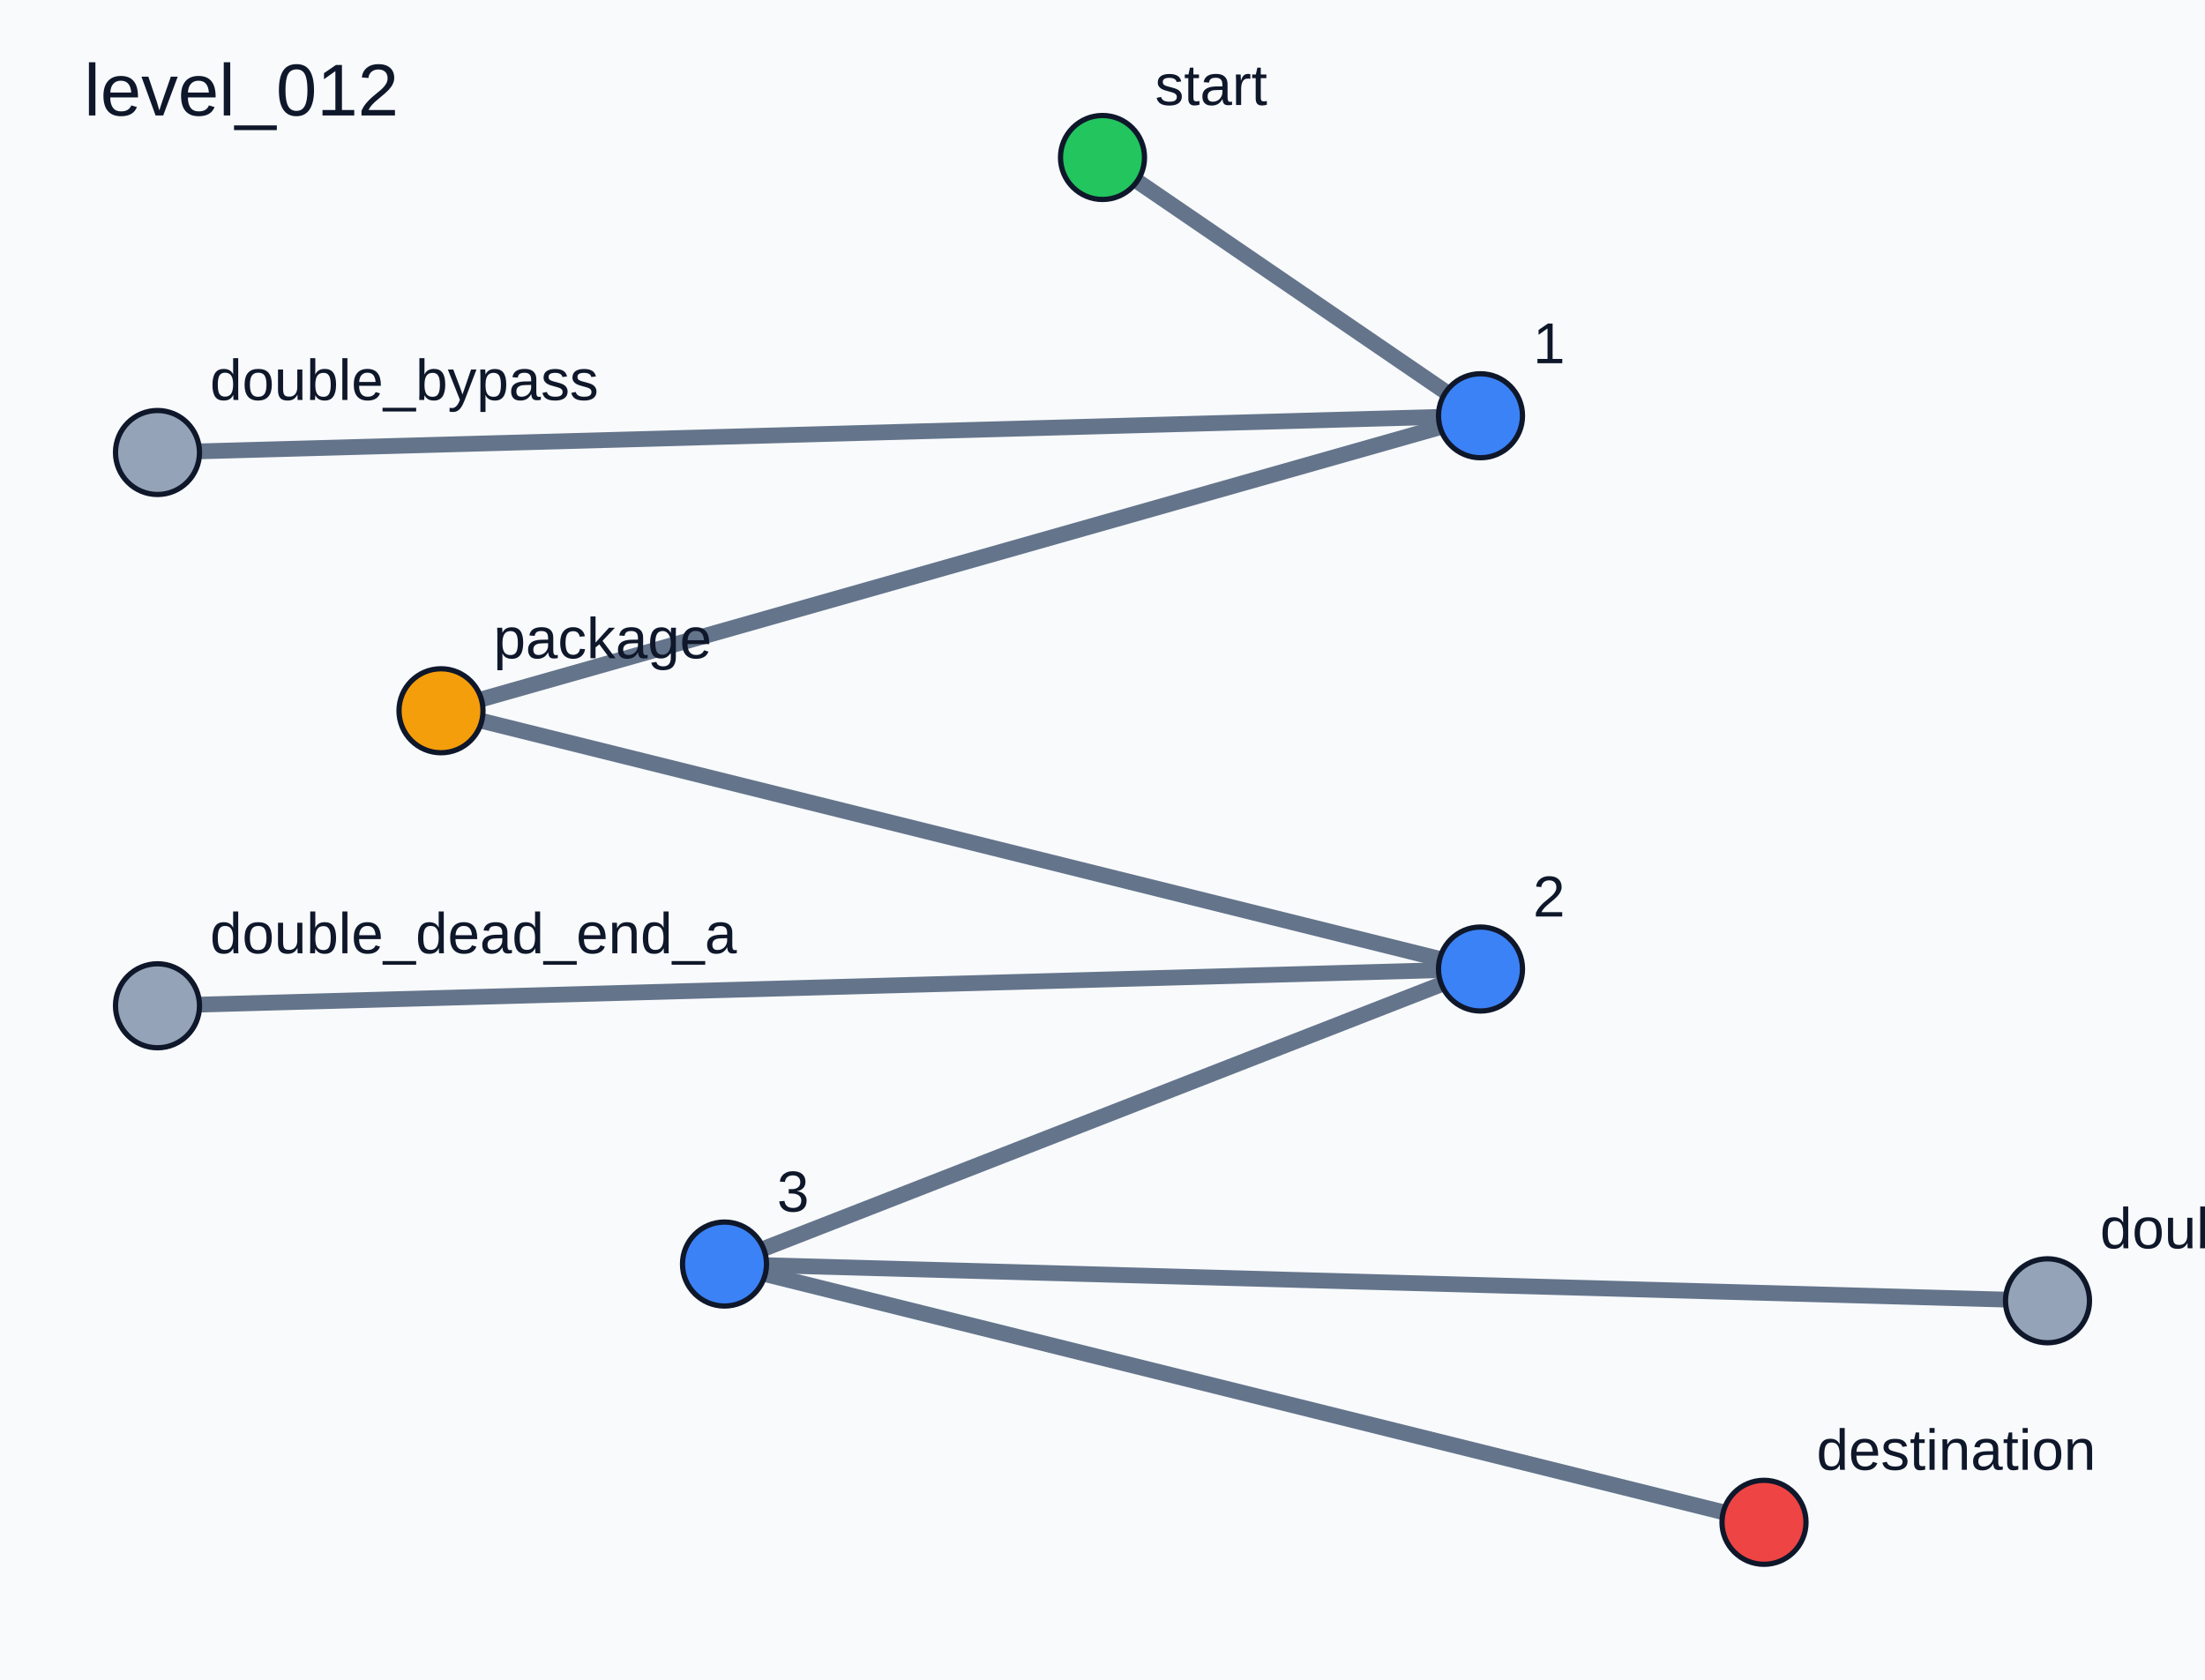
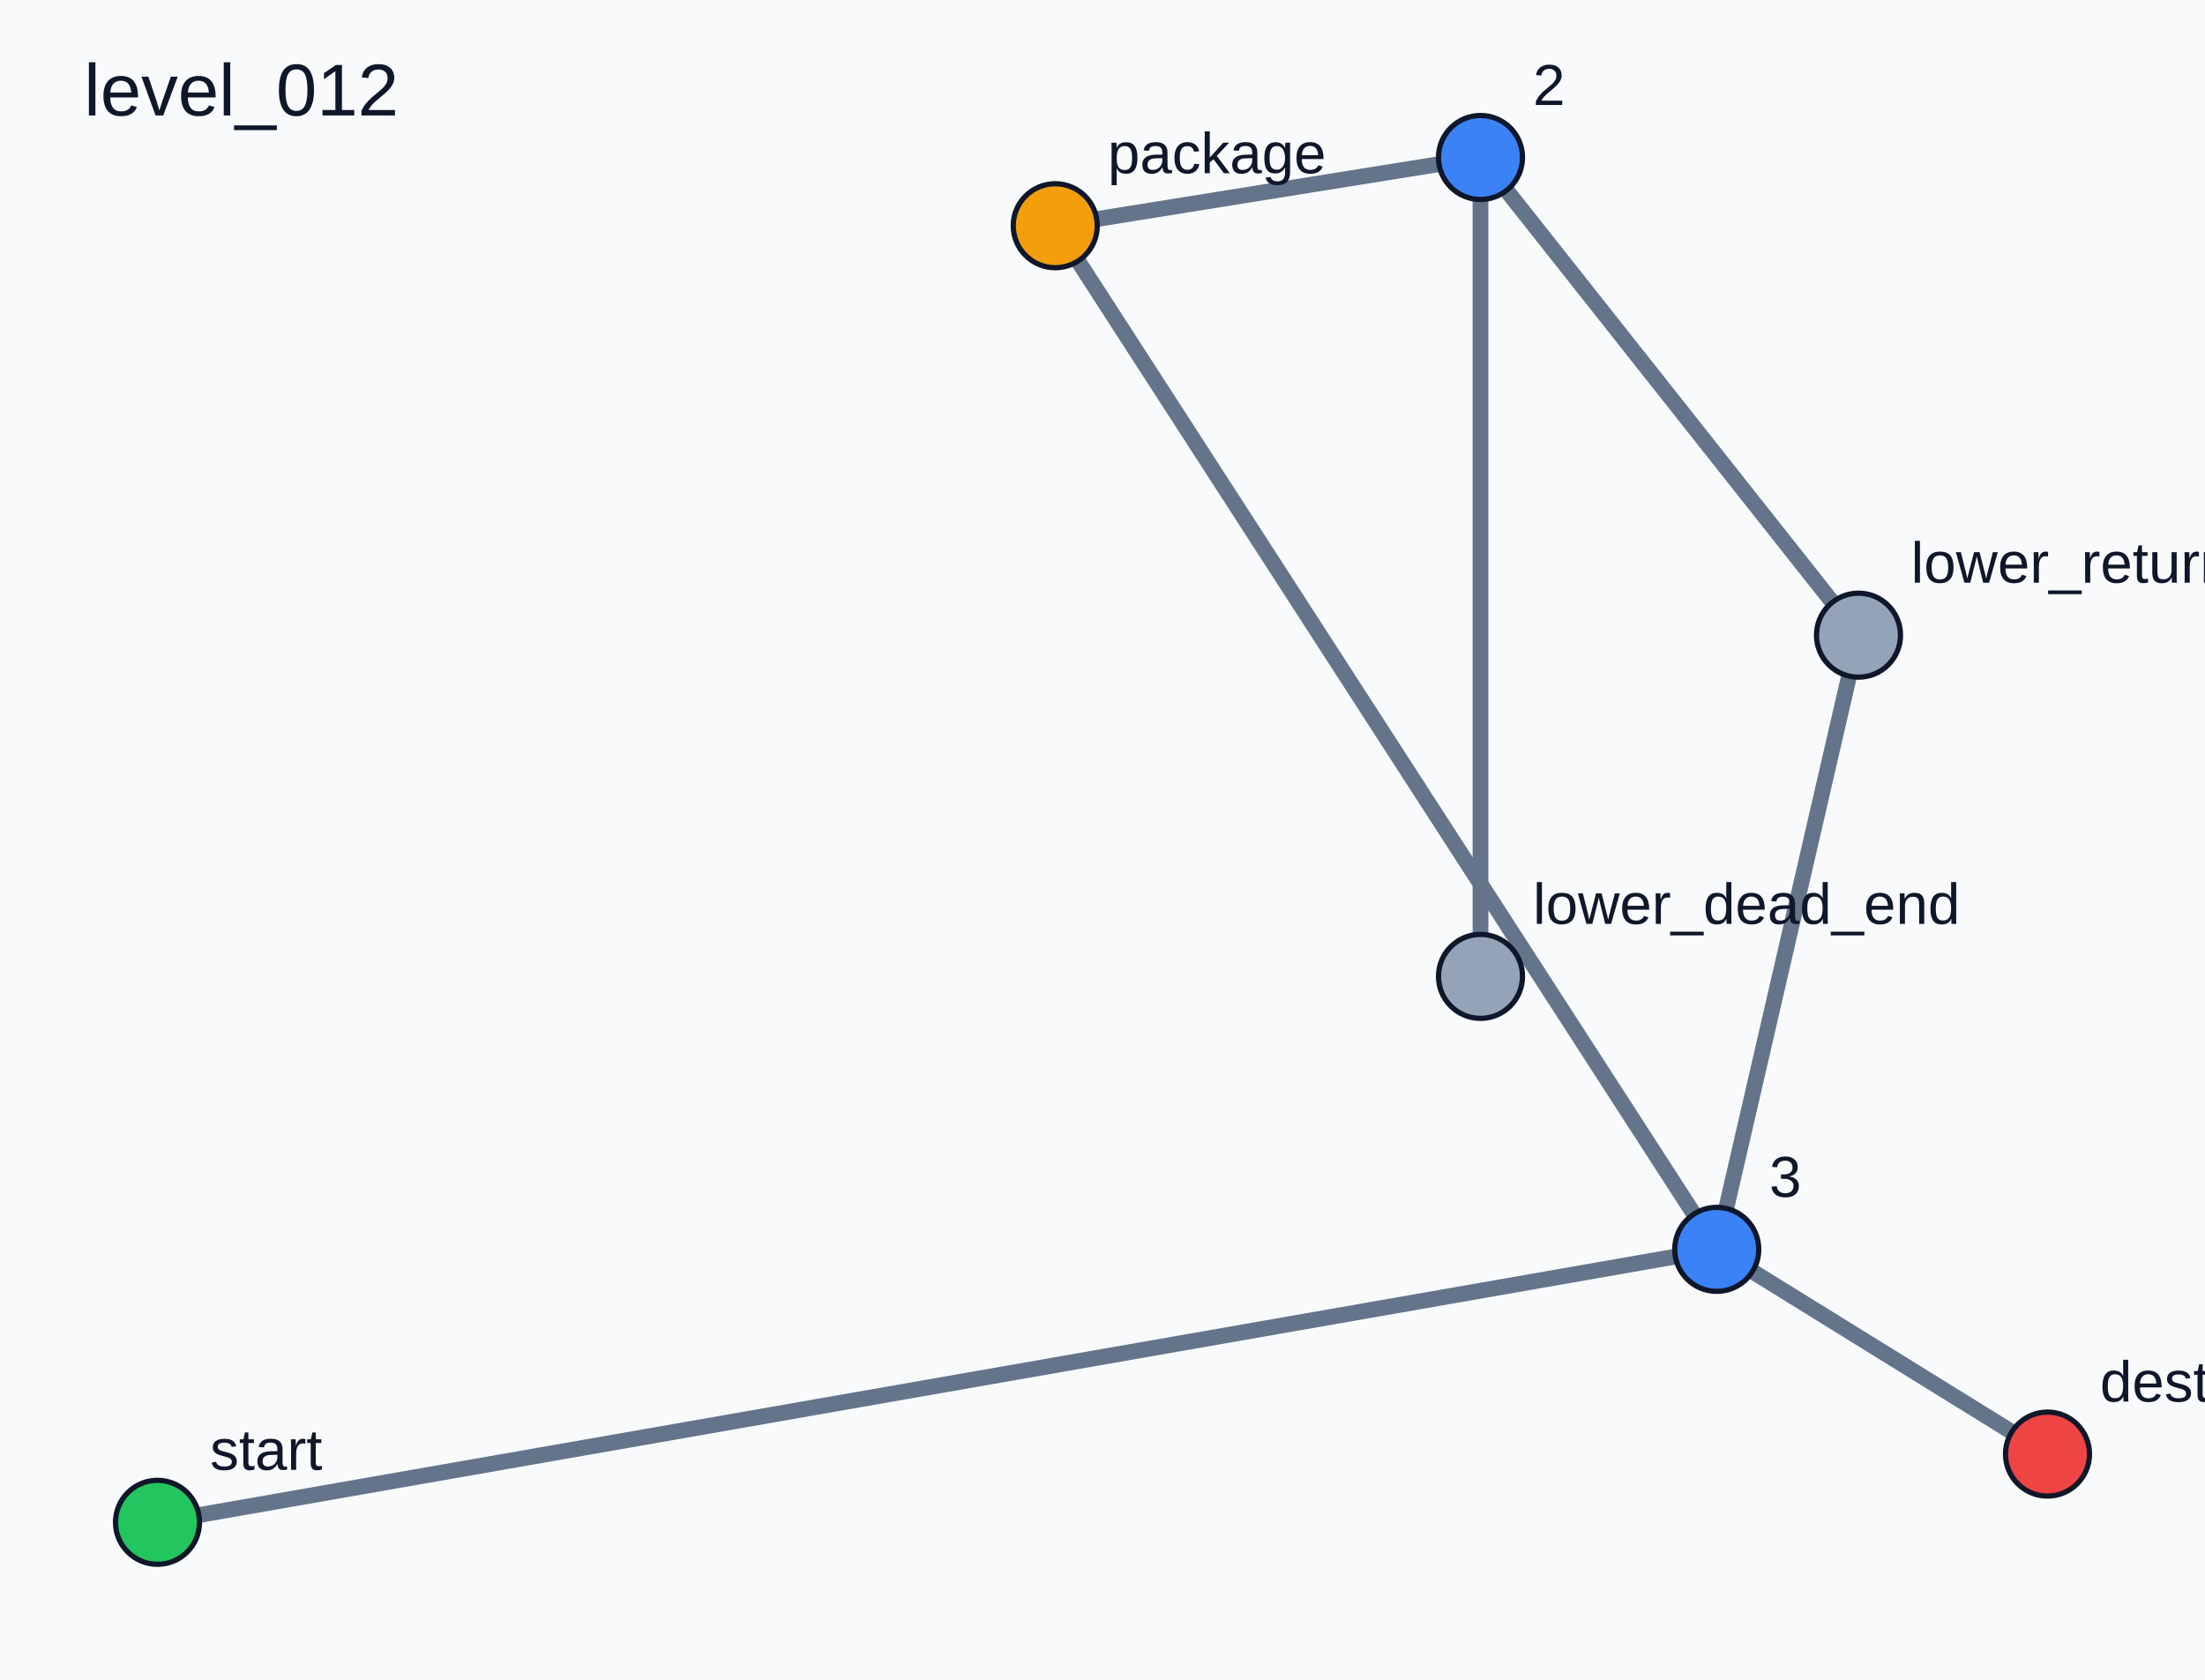
<svg xmlns="http://www.w3.org/2000/svg" width="420" height="320" viewBox="0 0 420 320">
  <rect width="100%" height="100%" fill="#f8fafc" />
  <text x="16" y="22" font-family="Arial" font-size="14" fill="#0f172a">level_012</text>
-   <line x1="210.0" y1="30.0" x2="282.0" y2="79.2" stroke="#64748b" stroke-width="3" />
-   <line x1="282.0" y1="79.2" x2="30.0" y2="86.2" stroke="#64748b" stroke-width="3" />
-   <line x1="282.0" y1="79.2" x2="84.0" y2="135.4" stroke="#64748b" stroke-width="3" />
-   <line x1="84.0" y1="135.4" x2="282.0" y2="184.6" stroke="#64748b" stroke-width="3" />
-   <line x1="282.0" y1="184.6" x2="30.0" y2="191.6" stroke="#64748b" stroke-width="3" />
-   <line x1="282.0" y1="184.6" x2="138.0" y2="240.8" stroke="#64748b" stroke-width="3" />
-   <line x1="138.0" y1="240.8" x2="390.0" y2="247.8" stroke="#64748b" stroke-width="3" />
-   <line x1="138.0" y1="240.8" x2="336.0" y2="290.0" stroke="#64748b" stroke-width="3" />
-   <circle cx="210.0" cy="30.0" r="8" fill="#22c55e" stroke="#0f172a" stroke-width="1" />
-   <text x="220.0" y="20.0" font-family="Arial" font-size="11" fill="#0f172a">start</text>
-   <circle cx="282.0" cy="79.2" r="8" fill="#3b82f6" stroke="#0f172a" stroke-width="1" />
-   <text x="292.0" y="69.2" font-family="Arial" font-size="11" fill="#0f172a">1</text>
-   <circle cx="30.0" cy="86.2" r="8" fill="#94a3b8" stroke="#0f172a" stroke-width="1" />
-   <text x="40.0" y="76.2" font-family="Arial" font-size="11" fill="#0f172a">double_bypass</text>
-   <circle cx="84.0" cy="135.4" r="8" fill="#f59e0b" stroke="#0f172a" stroke-width="1" />
-   <text x="94.0" y="125.4" font-family="Arial" font-size="11" fill="#0f172a">package</text>
-   <circle cx="282.0" cy="184.6" r="8" fill="#3b82f6" stroke="#0f172a" stroke-width="1" />
-   <text x="292.0" y="174.6" font-family="Arial" font-size="11" fill="#0f172a">2</text>
-   <circle cx="30.0" cy="191.6" r="8" fill="#94a3b8" stroke="#0f172a" stroke-width="1" />
-   <text x="40.0" y="181.6" font-family="Arial" font-size="11" fill="#0f172a">double_dead_end_a</text>
-   <circle cx="138.0" cy="240.8" r="8" fill="#3b82f6" stroke="#0f172a" stroke-width="1" />
-   <text x="148.0" y="230.8" font-family="Arial" font-size="11" fill="#0f172a">3</text>
-   <circle cx="390.0" cy="247.8" r="8" fill="#94a3b8" stroke="#0f172a" stroke-width="1" />
-   <text x="400.0" y="237.8" font-family="Arial" font-size="11" fill="#0f172a">double_dead_end_b</text>
-   <circle cx="336.0" cy="290.0" r="8" fill="#ef4444" stroke="#0f172a" stroke-width="1" />
-   <text x="346.0" y="280.0" font-family="Arial" font-size="11" fill="#0f172a">destination</text>
+   <line x1="30.0" y1="290.0" x2="327.0" y2="238.0" stroke="#64748b" stroke-width="3" />
+   <line x1="327.0" y1="238.0" x2="390.0" y2="277.0" stroke="#64748b" stroke-width="3" />
+   <line x1="327.0" y1="238.0" x2="201.0" y2="43.0" stroke="#64748b" stroke-width="3" />
+   <line x1="201.0" y1="43.0" x2="282.0" y2="30.0" stroke="#64748b" stroke-width="3" />
+   <line x1="282.0" y1="30.0" x2="282.0" y2="186.0" stroke="#64748b" stroke-width="3" />
+   <line x1="282.0" y1="30.0" x2="354.0" y2="121.0" stroke="#64748b" stroke-width="3" />
+   <line x1="354.0" y1="121.0" x2="327.0" y2="238.0" stroke="#64748b" stroke-width="3" />
+   <circle cx="30.0" cy="290.0" r="8" fill="#22c55e" stroke="#0f172a" stroke-width="1" />
+   <text x="40.0" y="280.0" font-family="Arial" font-size="11" fill="#0f172a">start</text>
+   <circle cx="327.0" cy="238.0" r="8" fill="#3b82f6" stroke="#0f172a" stroke-width="1" />
+   <text x="337.0" y="228.0" font-family="Arial" font-size="11" fill="#0f172a">3</text>
+   <circle cx="201.0" cy="43.0" r="8" fill="#f59e0b" stroke="#0f172a" stroke-width="1" />
+   <text x="211.0" y="33.0" font-family="Arial" font-size="11" fill="#0f172a">package</text>
+   <circle cx="282.0" cy="30.0" r="8" fill="#3b82f6" stroke="#0f172a" stroke-width="1" />
+   <text x="292.0" y="20.0" font-family="Arial" font-size="11" fill="#0f172a">2</text>
+   <circle cx="354.0" cy="121.0" r="8" fill="#94a3b8" stroke="#0f172a" stroke-width="1" />
+   <text x="364.0" y="111.0" font-family="Arial" font-size="11" fill="#0f172a">lower_return</text>
+   <circle cx="390.0" cy="277.0" r="8" fill="#ef4444" stroke="#0f172a" stroke-width="1" />
+   <text x="400.0" y="267.0" font-family="Arial" font-size="11" fill="#0f172a">destination</text>
+   <circle cx="282.0" cy="186.0" r="8" fill="#94a3b8" stroke="#0f172a" stroke-width="1" />
+   <text x="292.0" y="176.0" font-family="Arial" font-size="11" fill="#0f172a">lower_dead_end</text>
</svg>
